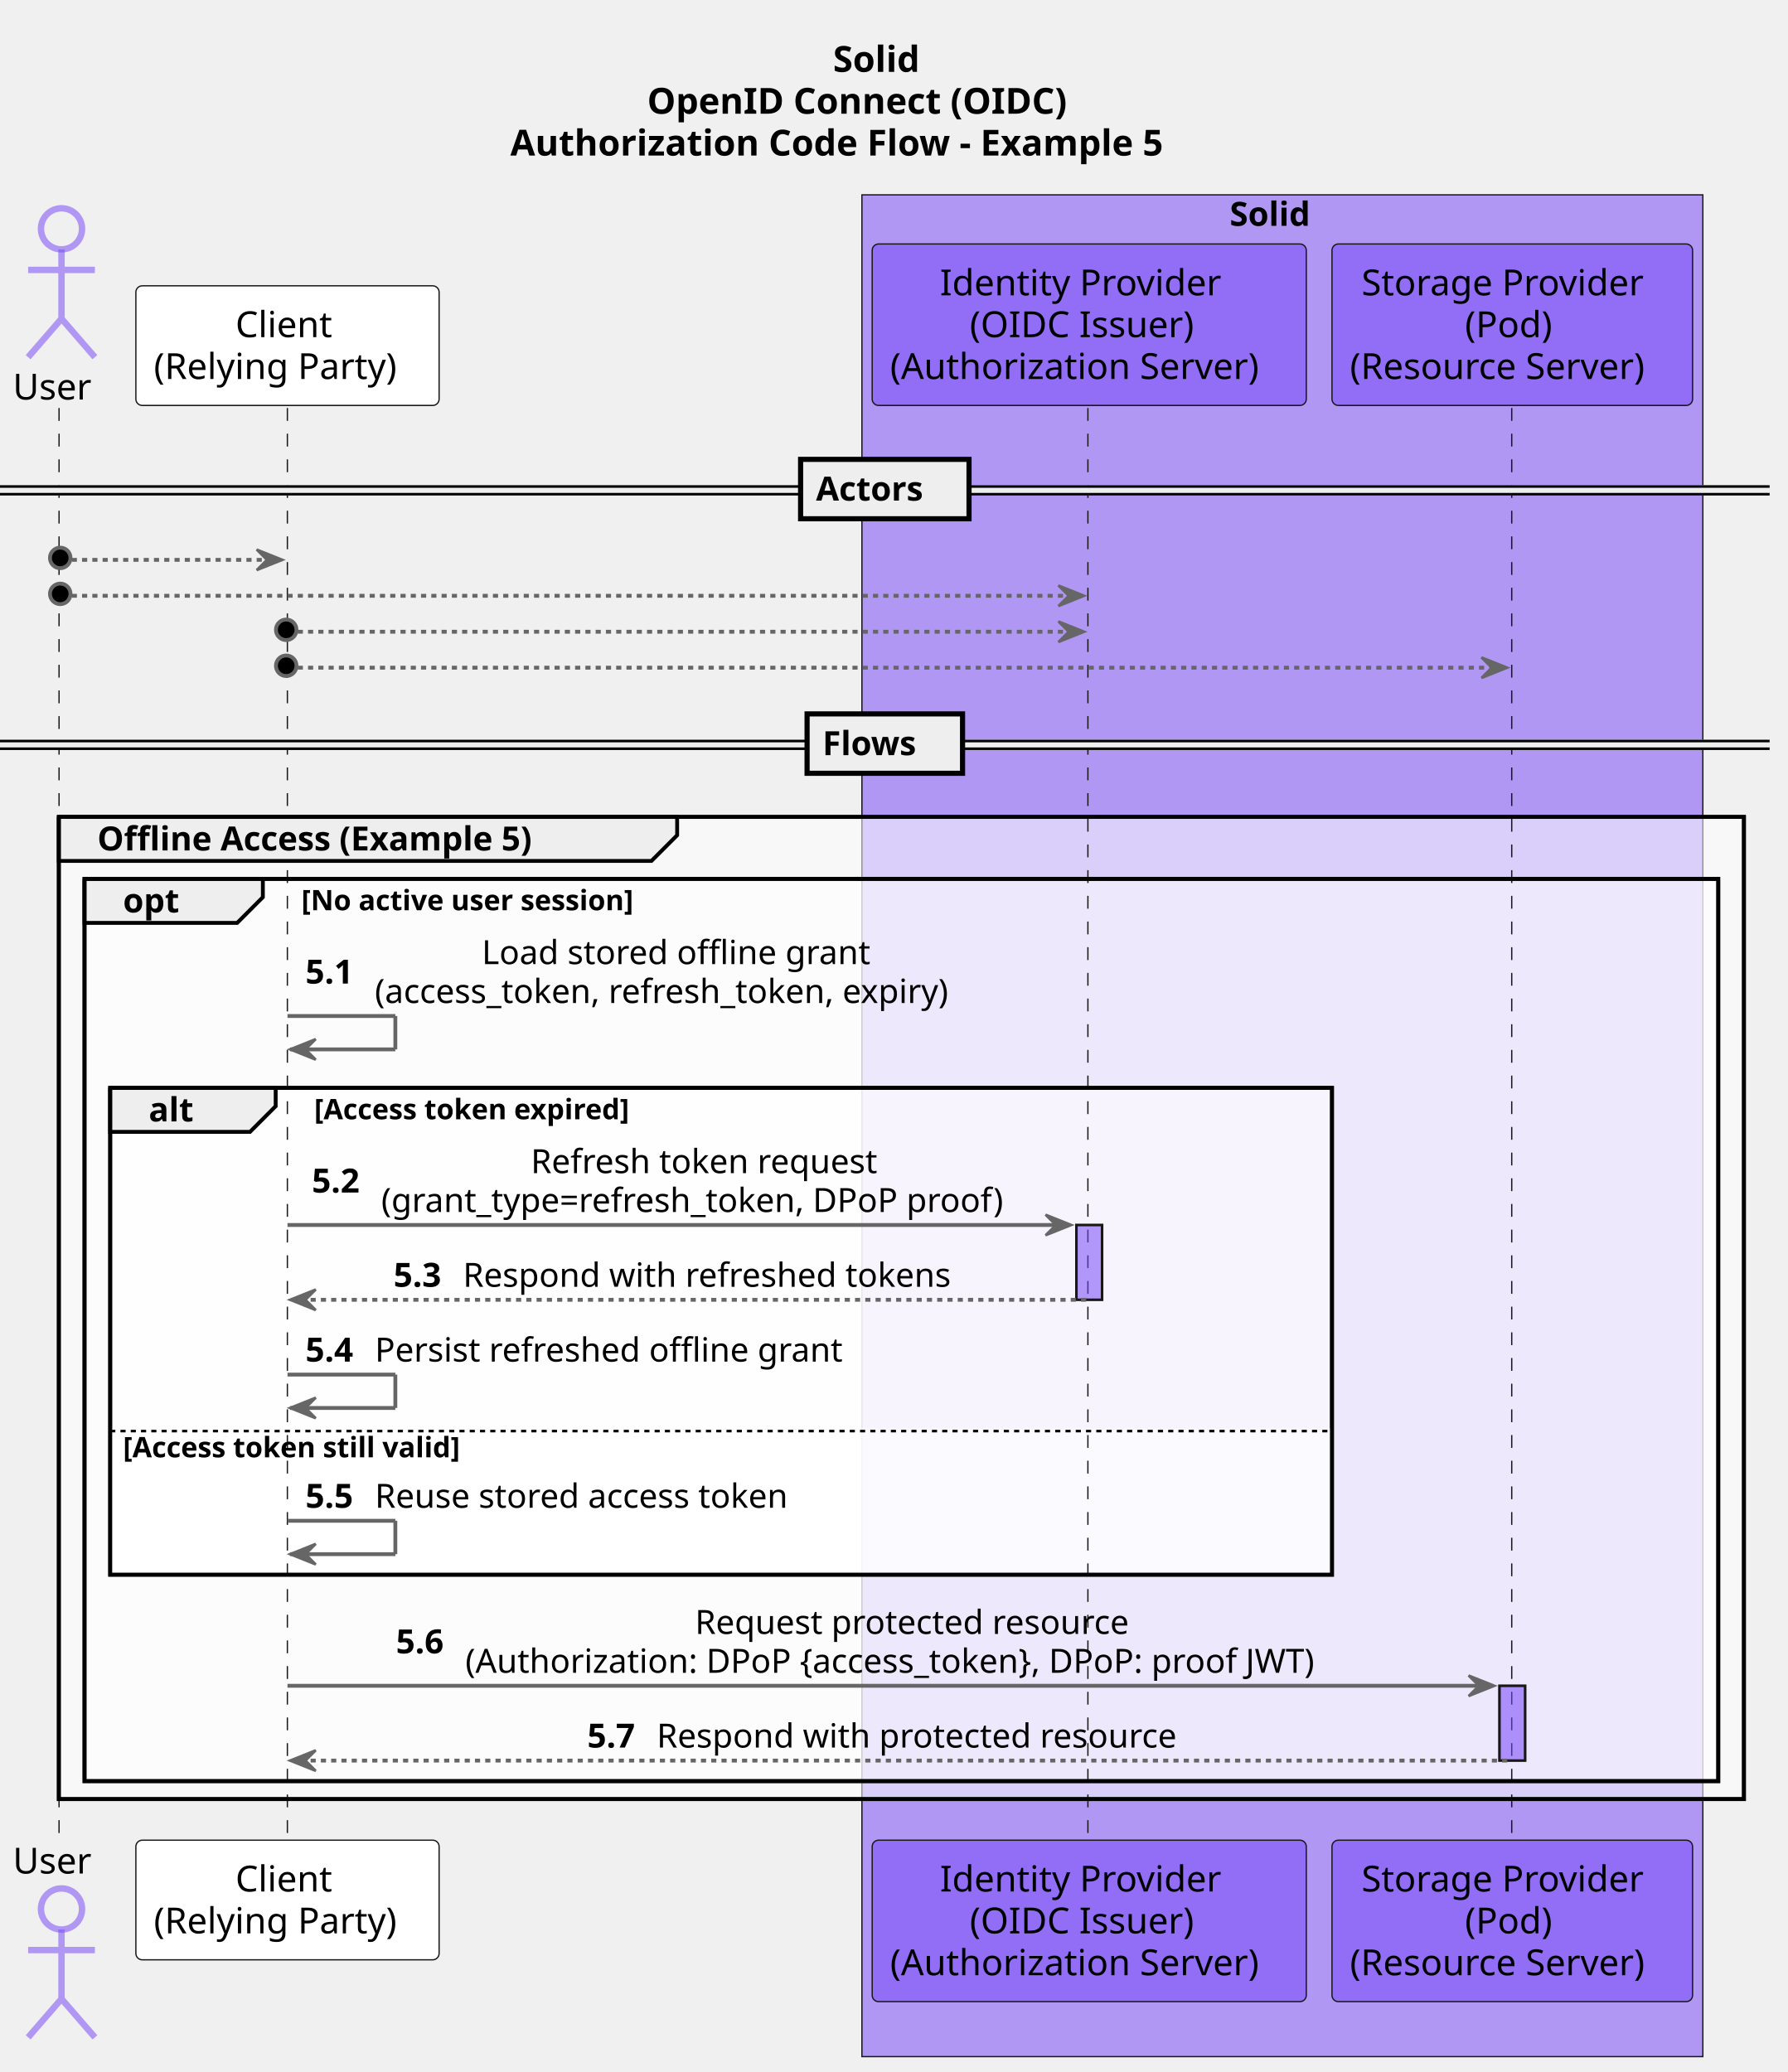
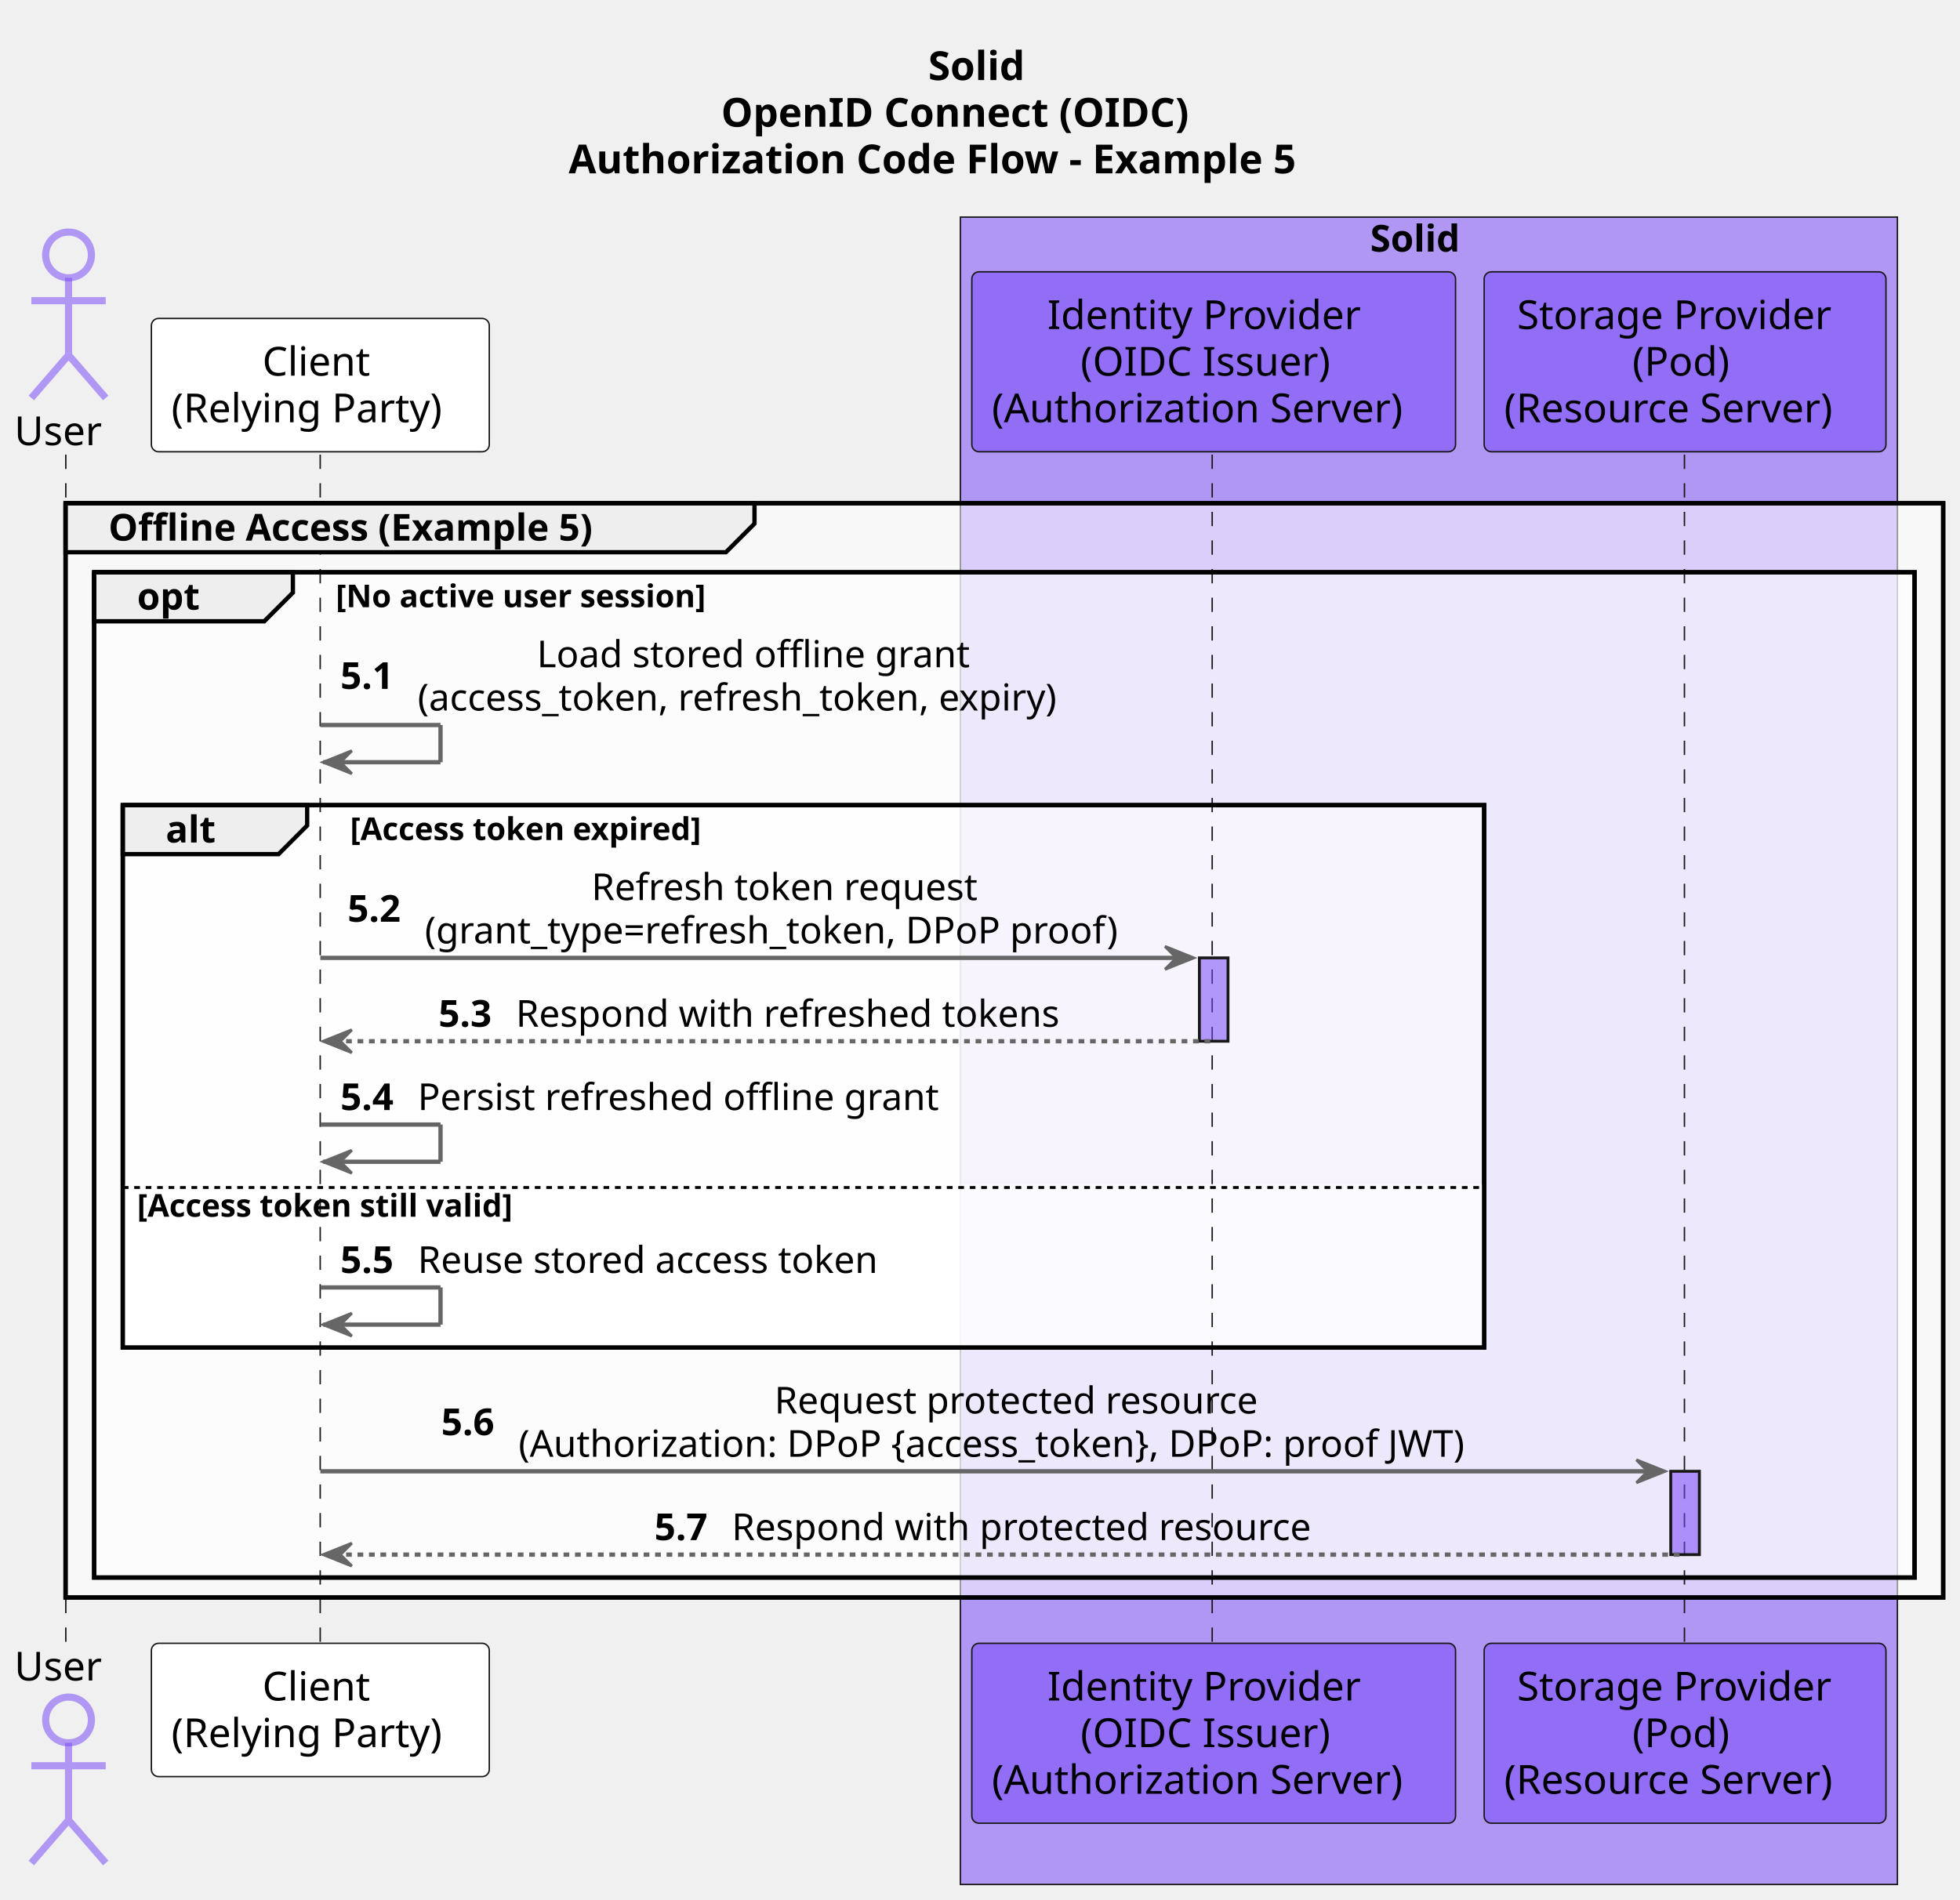
- <svg xmlns="http://www.w3.org/2000/svg" contentStyleType="text/css" data-diagram-type="SEQUENCE" height="807px" preserveAspectRatio="none" style="width:696px;height:807px;background:#FFFFFF;" version="1.1" viewBox="0 0 696 807" width="696px" zoomAndPan="magnify">
+ <svg xmlns="http://www.w3.org/2000/svg" contentStyleType="text/css" data-diagram-type="SEQUENCE" height="664px" preserveAspectRatio="none" style="width:685px;height:664px;background:#FFFFFF;" version="1.1" viewBox="0 0 685 664" width="685px" zoomAndPan="magnify">
  <defs />
  <g>
    <text fill="#000000" font-family="sans-serif" font-size="14" font-weight="bold" lengthAdjust="spacing" textLength="39.32" x="324.401" y="27.995">Solid</text>
    <text fill="#000000" font-family="sans-serif" font-size="14" font-weight="bold" lengthAdjust="spacing" textLength="184.078" x="252.022" y="44.292">OpenID Connect (OIDC)</text>
    <text fill="#000000" font-family="sans-serif" font-size="14" font-weight="bold" lengthAdjust="spacing" textLength="290.644" x="198.739" y="60.589">Authorization Code Flow - Example 5</text>
-     <rect fill="#784AF7" fill-opacity="0.533" height="725.117" style="stroke:#181818;stroke-width:0.5;" width="327.477" x="335.646" y="75.891" />
+     <rect fill="#784AF7" fill-opacity="0.533" height="582.852" style="stroke:#181818;stroke-width:0.5;" width="327.477" x="335.646" y="75.891" />
    <text fill="#000000" font-family="sans-serif" font-size="13" font-weight="bold" lengthAdjust="spacing" textLength="36.512" x="478.865" y="87.957">Solid</text>
    <g>
-       <rect fill="#784AF7" fill-opacity="0.533" height="29.133" style="stroke:#181818;stroke-width:1;" width="10" x="419.172" y="477.109" />
+       <rect fill="#784AF7" fill-opacity="0.533" height="29.133" style="stroke:#181818;stroke-width:1;" width="10" x="419.172" y="334.844" />
    </g>
    <g>
-       <rect fill="#784AF7" fill-opacity="0.533" height="29.133" style="stroke:#181818;stroke-width:1;" width="10" x="583.91" y="656.578" />
+       <rect fill="#784AF7" fill-opacity="0.533" height="29.133" style="stroke:#181818;stroke-width:1;" width="10" x="583.91" y="514.312" />
    </g>
-     <rect fill="#FFFFFF" fill-opacity="0.533" height="382.531" style="stroke:#000000;stroke-width:1.5;" width="656.212" x="22.91" y="318.18" />
-     <rect fill="#FFFFFF" fill-opacity="0.533" height="351.398" style="stroke:#000000;stroke-width:1.5;" width="636.212" x="32.91" y="342.312" />
-     <rect fill="#FFFFFF" fill-opacity="0.533" height="189.602" style="stroke:#000000;stroke-width:1.5;" width="475.788" x="42.91" y="423.711" />
-     <rect fill="#FFFFFF" fill-opacity="0.533" height="56.938" style="stroke:none;stroke-width:1;" width="475.788" x="42.91" y="556.375" />
+     <rect fill="#FFFFFF" fill-opacity="0.533" height="382.531" style="stroke:#000000;stroke-width:1.5;" width="656.212" x="22.91" y="175.914" />
+     <rect fill="#FFFFFF" fill-opacity="0.533" height="351.398" style="stroke:#000000;stroke-width:1.5;" width="636.212" x="32.91" y="200.047" />
+     <rect fill="#FFFFFF" fill-opacity="0.533" height="189.602" style="stroke:#000000;stroke-width:1.5;" width="475.788" x="42.91" y="281.445" />
+     <rect fill="#FFFFFF" fill-opacity="0.533" height="56.938" style="stroke:none;stroke-width:1;" width="475.788" x="42.91" y="414.109" />
    <g>
-       <rect fill="#000000" fill-opacity="0" height="558.797" width="8" x="19.955" y="158.914" />
-       <line style="stroke:#181818;stroke-width:0.5;stroke-dasharray:5,5;" x1="23" x2="23" y1="158.914" y2="717.711" />
+       <rect fill="#000000" fill-opacity="0" height="416.531" width="8" x="19.955" y="158.914" />
+       <line style="stroke:#181818;stroke-width:0.5;stroke-dasharray:5,5;" x1="23" x2="23" y1="158.914" y2="575.445" />
    </g>
    <g>
-       <rect fill="#000000" fill-opacity="0" height="558.797" width="8" x="107.956" y="158.914" />
-       <line style="stroke:#181818;stroke-width:0.5;stroke-dasharray:5,5;" x1="111.91" x2="111.91" y1="158.914" y2="717.711" />
+       <rect fill="#000000" fill-opacity="0" height="416.531" width="8" x="107.956" y="158.914" />
+       <line style="stroke:#181818;stroke-width:0.5;stroke-dasharray:5,5;" x1="111.91" x2="111.91" y1="158.914" y2="575.445" />
    </g>
    <g>
-       <rect fill="#000000" fill-opacity="0" height="558.797" width="8" x="420.172" y="158.914" />
-       <line style="stroke:#181818;stroke-width:0.5;stroke-dasharray:5,5;" x1="423.646" x2="423.646" y1="158.914" y2="717.711" />
+       <rect fill="#000000" fill-opacity="0" height="416.531" width="8" x="420.172" y="158.914" />
+       <line style="stroke:#181818;stroke-width:0.5;stroke-dasharray:5,5;" x1="423.646" x2="423.646" y1="158.914" y2="575.445" />
    </g>
    <g>
-       <rect fill="#000000" fill-opacity="0" height="558.797" width="8" x="584.91" y="158.914" />
-       <line style="stroke:#181818;stroke-width:0.5;stroke-dasharray:5,5;" x1="588.698" x2="588.698" y1="158.914" y2="717.711" />
+       <rect fill="#000000" fill-opacity="0" height="416.531" width="8" x="584.91" y="158.914" />
+       <line style="stroke:#181818;stroke-width:0.5;stroke-dasharray:5,5;" x1="588.698" x2="588.698" y1="158.914" y2="575.445" />
    </g>
    <g class="participant participant-head" data-participant="user">
      <text fill="#000000" font-family="sans-serif" font-size="14" lengthAdjust="spacing" textLength="31.91" x="5" y="155.612">User</text>
      <ellipse cx="23.955" cy="89.117" fill="none" rx="8" ry="8" style="stroke:#784AF788;stroke-width:2.5;" />
      <path d="M23.955,97.117 L23.955,124.117 M10.955,105.117 L36.955,105.117 M23.955,124.117 L10.955,139.117 M23.955,124.117 L36.955,139.117" fill="none" style="stroke:#784AF788;stroke-width:2.5;" />
    </g>
    <g class="participant participant-tail" data-participant="user">
-       <text fill="#000000" font-family="sans-serif" font-size="14" lengthAdjust="spacing" textLength="31.91" x="5" y="729.706">User</text>
-       <ellipse cx="23.955" cy="743.508" fill="none" rx="8" ry="8" style="stroke:#784AF788;stroke-width:2.5;" />
-       <path d="M23.955,751.508 L23.955,778.508 M10.955,759.508 L36.955,759.508 M23.955,778.508 L10.955,793.508 M23.955,778.508 L36.955,793.508" fill="none" style="stroke:#784AF788;stroke-width:2.5;" />
+       <text fill="#000000" font-family="sans-serif" font-size="14" lengthAdjust="spacing" textLength="31.91" x="5" y="587.44">User</text>
+       <ellipse cx="23.955" cy="601.242" fill="none" rx="8" ry="8" style="stroke:#784AF788;stroke-width:2.5;" />
+       <path d="M23.955,609.242 L23.955,636.242 M10.955,617.242 L36.955,617.242 M23.955,636.242 L10.955,651.242 M23.955,636.242 L36.955,651.242" fill="none" style="stroke:#784AF788;stroke-width:2.5;" />
    </g>
    <g class="participant participant-head" data-participant="app">
      <rect fill="#FFFFFF" height="46.594" rx="2.5" ry="2.5" style="stroke:#181818;stroke-width:0.5;" width="118.091" x="52.91" y="111.32" />
      <text fill="#000000" font-family="sans-serif" font-size="14" lengthAdjust="spacing" textLength="40.53" x="91.69" y="131.315">Client</text>
      <text fill="#000000" font-family="sans-serif" font-size="14" lengthAdjust="spacing" textLength="104.091" x="59.91" y="147.612">(Relying Party)</text>
    </g>
    <g class="participant participant-tail" data-participant="app">
-       <rect fill="#FFFFFF" height="46.594" rx="2.5" ry="2.5" style="stroke:#181818;stroke-width:0.5;" width="118.091" x="52.91" y="716.711" />
-       <text fill="#000000" font-family="sans-serif" font-size="14" lengthAdjust="spacing" textLength="40.53" x="91.69" y="736.706">Client</text>
-       <text fill="#000000" font-family="sans-serif" font-size="14" lengthAdjust="spacing" textLength="104.091" x="59.91" y="753.003">(Relying Party)</text>
+       <rect fill="#FFFFFF" height="46.594" rx="2.5" ry="2.5" style="stroke:#181818;stroke-width:0.5;" width="118.091" x="52.91" y="574.445" />
+       <text fill="#000000" font-family="sans-serif" font-size="14" lengthAdjust="spacing" textLength="40.53" x="91.69" y="594.44">Client</text>
+       <text fill="#000000" font-family="sans-serif" font-size="14" lengthAdjust="spacing" textLength="104.091" x="59.91" y="610.737">(Relying Party)</text>
    </g>
    <g class="participant participant-head" data-participant="solid.idp">
      <rect fill="#784AF7" fill-opacity="0.533" height="62.891" rx="2.5" ry="2.5" style="stroke:#181818;stroke-width:0.5;" width="169.053" x="339.646" y="95.023" />
      <text fill="#000000" font-family="sans-serif" font-size="14" lengthAdjust="spacing" textLength="116.3" x="366.022" y="115.019">Identity Provider</text>
      <text fill="#000000" font-family="sans-serif" font-size="14" lengthAdjust="spacing" textLength="93.037" x="377.653" y="131.315">(OIDC Issuer)</text>
      <text fill="#000000" font-family="sans-serif" font-size="14" lengthAdjust="spacing" textLength="155.053" x="346.646" y="147.612">(Authorization Server)</text>
    </g>
    <g class="participant participant-tail" data-participant="solid.idp">
-       <rect fill="#784AF7" fill-opacity="0.533" height="62.891" rx="2.5" ry="2.5" style="stroke:#181818;stroke-width:0.5;" width="169.053" x="339.646" y="716.711" />
-       <text fill="#000000" font-family="sans-serif" font-size="14" lengthAdjust="spacing" textLength="116.3" x="366.022" y="736.706">Identity Provider</text>
-       <text fill="#000000" font-family="sans-serif" font-size="14" lengthAdjust="spacing" textLength="93.037" x="377.653" y="753.003">(OIDC Issuer)</text>
-       <text fill="#000000" font-family="sans-serif" font-size="14" lengthAdjust="spacing" textLength="155.053" x="346.646" y="769.3">(Authorization Server)</text>
+       <rect fill="#784AF7" fill-opacity="0.533" height="62.891" rx="2.5" ry="2.5" style="stroke:#181818;stroke-width:0.5;" width="169.053" x="339.646" y="574.445" />
+       <text fill="#000000" font-family="sans-serif" font-size="14" lengthAdjust="spacing" textLength="116.3" x="366.022" y="594.44">Identity Provider</text>
+       <text fill="#000000" font-family="sans-serif" font-size="14" lengthAdjust="spacing" textLength="93.037" x="377.653" y="610.737">(OIDC Issuer)</text>
+       <text fill="#000000" font-family="sans-serif" font-size="14" lengthAdjust="spacing" textLength="155.053" x="346.646" y="627.034">(Authorization Server)</text>
    </g>
    <g class="participant participant-head" data-participant="solid.pod">
      <rect fill="#784AF7" fill-opacity="0.533" height="62.891" rx="2.5" ry="2.5" style="stroke:#181818;stroke-width:0.5;" width="140.424" x="518.698" y="95.023" />
      <text fill="#000000" font-family="sans-serif" font-size="14" lengthAdjust="spacing" textLength="117.421" x="530.2" y="115.019">Storage Provider</text>
      <text fill="#000000" font-family="sans-serif" font-size="14" lengthAdjust="spacing" textLength="36.818" x="570.501" y="131.315">(Pod)</text>
      <text fill="#000000" font-family="sans-serif" font-size="14" lengthAdjust="spacing" textLength="126.424" x="525.698" y="147.612">(Resource Server)</text>
    </g>
    <g class="participant participant-tail" data-participant="solid.pod">
-       <rect fill="#784AF7" fill-opacity="0.533" height="62.891" rx="2.5" ry="2.5" style="stroke:#181818;stroke-width:0.5;" width="140.424" x="518.698" y="716.711" />
-       <text fill="#000000" font-family="sans-serif" font-size="14" lengthAdjust="spacing" textLength="117.421" x="530.2" y="736.706">Storage Provider</text>
-       <text fill="#000000" font-family="sans-serif" font-size="14" lengthAdjust="spacing" textLength="36.818" x="570.501" y="753.003">(Pod)</text>
-       <text fill="#000000" font-family="sans-serif" font-size="14" lengthAdjust="spacing" textLength="126.424" x="525.698" y="769.3">(Resource Server)</text>
+       <rect fill="#784AF7" fill-opacity="0.533" height="62.891" rx="2.5" ry="2.5" style="stroke:#181818;stroke-width:0.5;" width="140.424" x="518.698" y="574.445" />
+       <text fill="#000000" font-family="sans-serif" font-size="14" lengthAdjust="spacing" textLength="117.421" x="530.2" y="594.44">Storage Provider</text>
+       <text fill="#000000" font-family="sans-serif" font-size="14" lengthAdjust="spacing" textLength="36.818" x="570.501" y="610.737">(Pod)</text>
+       <text fill="#000000" font-family="sans-serif" font-size="14" lengthAdjust="spacing" textLength="126.424" x="525.698" y="627.034">(Resource Server)</text>
    </g>
    <g>
-       <rect fill="#784AF7" fill-opacity="0.533" height="29.133" style="stroke:#181818;stroke-width:1;" width="10" x="419.172" y="477.109" />
+       <rect fill="#784AF7" fill-opacity="0.533" height="29.133" style="stroke:#181818;stroke-width:1;" width="10" x="419.172" y="334.844" />
    </g>
    <g>
-       <rect fill="#784AF7" fill-opacity="0.533" height="29.133" style="stroke:#181818;stroke-width:1;" width="10" x="583.91" y="656.578" />
+       <rect fill="#784AF7" fill-opacity="0.533" height="29.133" style="stroke:#181818;stroke-width:1;" width="10" x="583.91" y="514.312" />
    </g>
-     <rect fill="#EEEEEE" height="3" style="stroke:#EEEEEE;stroke-width:1;" width="689.122" x="0" y="189.481" />
-     <line style="stroke:#000000;stroke-width:1;" x1="0" x2="689.122" y1="189.481" y2="189.481" />
-     <line style="stroke:#000000;stroke-width:1;" x1="0" x2="689.122" y1="192.481" y2="192.481" />
-     <rect fill="#EEEEEE" height="23.133" style="stroke:#000000;stroke-width:2;" width="65.587" x="311.767" y="178.914" />
-     <text fill="#000000" font-family="sans-serif" font-size="13" font-weight="bold" lengthAdjust="spacing" textLength="47.062" x="317.767" y="194.981">Actors</text>
-     <g class="message" data-participant-1="user" data-participant-2="app">
-       <ellipse cx="23.455" cy="217.297" fill="#000000" rx="4" ry="4" style="stroke:#666666;stroke-width:1.5;" />
-       <polygon fill="#666666" points="99.956,214.047,109.956,218.047,99.956,222.047,103.956,218.047" style="stroke:#666666;stroke-width:1;" />
-       <line style="stroke:#666666;stroke-width:1.5;stroke-dasharray:2,2;" x1="27.955" x2="105.956" y1="218.047" y2="218.047" />
+     <path d="M22.91,175.914 L263.691,175.914 L263.691,183.047 L253.691,193.047 L22.91,193.047 L22.91,175.914" fill="#EEEEEE" style="stroke:#000000;stroke-width:1.5;" />
+     <rect fill="none" height="382.531" style="stroke:#000000;stroke-width:1.5;" width="656.212" x="22.91" y="175.914" />
+     <text fill="#000000" font-family="sans-serif" font-size="13" font-weight="bold" lengthAdjust="spacing" textLength="195.781" x="37.91" y="188.981">Offline Access (Example 5)</text>
+     <path d="M32.91,200.047 L102.361,200.047 L102.361,207.18 L92.361,217.18 L32.91,217.18 L32.91,200.047" fill="#EEEEEE" style="stroke:#000000;stroke-width:1.5;" />
+     <rect fill="none" height="351.398" style="stroke:#000000;stroke-width:1.5;" width="636.212" x="32.91" y="200.047" />
+     <text fill="#000000" font-family="sans-serif" font-size="13" font-weight="bold" lengthAdjust="spacing" textLength="24.451" x="47.91" y="213.114">opt</text>
+     <text fill="#000000" font-family="sans-serif" font-size="11" font-weight="bold" lengthAdjust="spacing" textLength="149.435" x="117.361" y="212.257">[No active user session]</text>
+     <g class="message" data-participant-1="app" data-participant-2="app">
+       <line style="stroke:#666666;stroke-width:1.5;" x1="111.956" x2="153.956" y1="253.445" y2="253.445" />
+       <line style="stroke:#666666;stroke-width:1.5;" x1="153.956" x2="153.956" y1="253.445" y2="266.445" />
+       <line style="stroke:#666666;stroke-width:1.5;" x1="112.956" x2="153.956" y1="266.445" y2="266.445" />
+       <polygon fill="#666666" points="122.956,262.445,112.956,266.445,122.956,270.445,118.956,266.445" style="stroke:#666666;stroke-width:1;" />
+       <text fill="#000000" font-family="sans-serif" font-size="13" font-weight="bold" lengthAdjust="spacing" textLength="23.029" x="118.956" y="240.813">5.1</text>
+       <text fill="#000000" font-family="sans-serif" font-size="13" lengthAdjust="spacing" textLength="160.697" x="187.625" y="233.247">Load stored offline grant</text>
+       <text fill="#000000" font-family="sans-serif" font-size="13" lengthAdjust="spacing" textLength="243.978" x="145.985" y="248.379">(access_token, refresh_token, expiry)</text>
    </g>
-     <g class="message" data-participant-1="user" data-participant-2="solid.idp">
-       <ellipse cx="23.455" cy="231.297" fill="#000000" rx="4" ry="4" style="stroke:#666666;stroke-width:1.5;" />
-       <polygon fill="#666666" points="412.172,228.047,422.172,232.047,412.172,236.047,416.172,232.047" style="stroke:#666666;stroke-width:1;" />
-       <line style="stroke:#666666;stroke-width:1.5;stroke-dasharray:2,2;" x1="27.955" x2="418.172" y1="232.047" y2="232.047" />
+     <path d="M42.91,281.445 L107.353,281.445 L107.353,288.578 L97.353,298.578 L42.91,298.578 L42.91,281.445" fill="#EEEEEE" style="stroke:#000000;stroke-width:1.5;" />
+     <rect fill="none" height="189.602" style="stroke:#000000;stroke-width:1.5;" width="475.788" x="42.91" y="281.445" />
+     <text fill="#000000" font-family="sans-serif" font-size="13" font-weight="bold" lengthAdjust="spacing" textLength="19.443" x="57.91" y="294.512">alt</text>
+     <text fill="#000000" font-family="sans-serif" font-size="11" font-weight="bold" lengthAdjust="spacing" textLength="142.205" x="122.353" y="293.656">[Access token expired]</text>
+     <g class="message" data-participant-1="app" data-participant-2="solid.idp">
+       <polygon fill="#666666" points="407.172,330.844,417.172,334.844,407.172,338.844,411.172,334.844" style="stroke:#666666;stroke-width:1;" />
+       <line style="stroke:#666666;stroke-width:1.5;" x1="111.956" x2="413.172" y1="334.844" y2="334.844" />
+       <text fill="#000000" font-family="sans-serif" font-size="13" font-weight="bold" lengthAdjust="spacing" textLength="23.029" x="121.456" y="322.211">5.2</text>
+       <text fill="#000000" font-family="sans-serif" font-size="13" lengthAdjust="spacing" textLength="144.746" x="206.706" y="314.645">Refresh token request</text>
+       <text fill="#000000" font-family="sans-serif" font-size="13" lengthAdjust="spacing" textLength="261.187" x="148.485" y="329.778">(grant_type=refresh_token, DPoP proof)</text>
    </g>
-     <g class="message" data-participant-1="app" data-participant-2="solid.idp">
-       <ellipse cx="111.456" cy="245.297" fill="#000000" rx="4" ry="4" style="stroke:#666666;stroke-width:1.5;" />
-       <polygon fill="#666666" points="412.172,242.047,422.172,246.047,412.172,250.047,416.172,246.047" style="stroke:#666666;stroke-width:1;" />
-       <line style="stroke:#666666;stroke-width:1.5;stroke-dasharray:2,2;" x1="115.956" x2="418.172" y1="246.047" y2="246.047" />
+     <g class="message" data-participant-1="solid.idp" data-participant-2="app">
+       <polygon fill="#666666" points="122.956,359.977,112.956,363.977,122.956,367.977,118.956,363.977" style="stroke:#666666;stroke-width:1;" />
+       <line style="stroke:#666666;stroke-width:1.5;stroke-dasharray:2,2;" x1="116.956" x2="423.172" y1="363.977" y2="363.977" />
+       <text fill="#000000" font-family="sans-serif" font-size="13" font-weight="bold" lengthAdjust="spacing" textLength="23.029" x="153.253" y="358.911">5.3</text>
+       <text fill="#000000" font-family="sans-serif" font-size="13" lengthAdjust="spacing" textLength="202.592" x="180.282" y="358.911">Respond with refreshed tokens</text>
+     </g>
+     <g class="message" data-participant-1="app" data-participant-2="app">
+       <line style="stroke:#666666;stroke-width:1.5;" x1="111.956" x2="153.956" y1="393.109" y2="393.109" />
+       <line style="stroke:#666666;stroke-width:1.5;" x1="153.956" x2="153.956" y1="393.109" y2="406.109" />
+       <line style="stroke:#666666;stroke-width:1.5;" x1="112.956" x2="153.956" y1="406.109" y2="406.109" />
+       <polygon fill="#666666" points="122.956,402.109,112.956,406.109,122.956,410.109,118.956,406.109" style="stroke:#666666;stroke-width:1;" />
+       <text fill="#000000" font-family="sans-serif" font-size="13" font-weight="bold" lengthAdjust="spacing" textLength="23.029" x="118.956" y="388.043">5.4</text>
+       <text fill="#000000" font-family="sans-serif" font-size="13" lengthAdjust="spacing" textLength="193.826" x="145.985" y="388.043">Persist refreshed offline grant</text>
+     </g>
+     <line style="stroke:#000000;stroke-width:1;stroke-dasharray:2,2;" x1="42.91" x2="518.698" y1="415.109" y2="415.109" />
+     <text fill="#000000" font-family="sans-serif" font-size="11" font-weight="bold" lengthAdjust="spacing" textLength="152.201" x="47.91" y="425.32">[Access token still valid]</text>
+     <g class="message" data-participant-1="app" data-participant-2="app">
+       <line style="stroke:#666666;stroke-width:1.5;" x1="111.956" x2="153.956" y1="450.047" y2="450.047" />
+       <line style="stroke:#666666;stroke-width:1.5;" x1="153.956" x2="153.956" y1="450.047" y2="463.047" />
+       <line style="stroke:#666666;stroke-width:1.5;" x1="112.956" x2="153.956" y1="463.047" y2="463.047" />
+       <polygon fill="#666666" points="122.956,459.047,112.956,463.047,122.956,467.047,118.956,463.047" style="stroke:#666666;stroke-width:1;" />
+       <text fill="#000000" font-family="sans-serif" font-size="13" font-weight="bold" lengthAdjust="spacing" textLength="23.029" x="118.956" y="444.981">5.5</text>
+       <text fill="#000000" font-family="sans-serif" font-size="13" lengthAdjust="spacing" textLength="174.478" x="145.985" y="444.981">Reuse stored access token</text>
    </g>
    <g class="message" data-participant-1="app" data-participant-2="solid.pod">
-       <ellipse cx="111.456" cy="259.297" fill="#000000" rx="4" ry="4" style="stroke:#666666;stroke-width:1.5;" />
-       <polygon fill="#666666" points="576.91,256.047,586.91,260.047,576.91,264.047,580.91,260.047" style="stroke:#666666;stroke-width:1;" />
-       <line style="stroke:#666666;stroke-width:1.5;stroke-dasharray:2,2;" x1="115.956" x2="582.91" y1="260.047" y2="260.047" />
-     </g>
-     <rect fill="#EEEEEE" height="3" style="stroke:#EEEEEE;stroke-width:1;" width="689.122" x="0" y="288.613" />
-     <line style="stroke:#000000;stroke-width:1;" x1="0" x2="689.122" y1="288.613" y2="288.613" />
-     <line style="stroke:#000000;stroke-width:1;" x1="0" x2="689.122" y1="291.613" y2="291.613" />
-     <rect fill="#EEEEEE" height="23.133" style="stroke:#000000;stroke-width:2;" width="60.541" x="314.291" y="278.047" />
-     <text fill="#000000" font-family="sans-serif" font-size="13" font-weight="bold" lengthAdjust="spacing" textLength="42.015" x="320.291" y="294.114">Flows</text>
-     <path d="M22.91,318.18 L263.691,318.18 L263.691,325.312 L253.691,335.312 L22.91,335.312 L22.91,318.18" fill="#EEEEEE" style="stroke:#000000;stroke-width:1.5;" />
-     <rect fill="none" height="382.531" style="stroke:#000000;stroke-width:1.5;" width="656.212" x="22.91" y="318.18" />
-     <text fill="#000000" font-family="sans-serif" font-size="13" font-weight="bold" lengthAdjust="spacing" textLength="195.781" x="37.91" y="331.247">Offline Access (Example 5)</text>
-     <path d="M32.91,342.312 L102.361,342.312 L102.361,349.445 L92.361,359.445 L32.91,359.445 L32.91,342.312" fill="#EEEEEE" style="stroke:#000000;stroke-width:1.5;" />
-     <rect fill="none" height="351.398" style="stroke:#000000;stroke-width:1.5;" width="636.212" x="32.91" y="342.312" />
-     <text fill="#000000" font-family="sans-serif" font-size="13" font-weight="bold" lengthAdjust="spacing" textLength="24.451" x="47.91" y="355.379">opt</text>
-     <text fill="#000000" font-family="sans-serif" font-size="11" font-weight="bold" lengthAdjust="spacing" textLength="149.435" x="117.361" y="354.523">[No active user session]</text>
-     <g class="message" data-participant-1="app" data-participant-2="app">
-       <line style="stroke:#666666;stroke-width:1.5;" x1="111.956" x2="153.956" y1="395.711" y2="395.711" />
-       <line style="stroke:#666666;stroke-width:1.5;" x1="153.956" x2="153.956" y1="395.711" y2="408.711" />
-       <line style="stroke:#666666;stroke-width:1.5;" x1="112.956" x2="153.956" y1="408.711" y2="408.711" />
-       <polygon fill="#666666" points="122.956,404.711,112.956,408.711,122.956,412.711,118.956,408.711" style="stroke:#666666;stroke-width:1;" />
-       <text fill="#000000" font-family="sans-serif" font-size="13" font-weight="bold" lengthAdjust="spacing" textLength="23.029" x="118.956" y="383.079">5.1</text>
-       <text fill="#000000" font-family="sans-serif" font-size="13" lengthAdjust="spacing" textLength="160.697" x="187.625" y="375.512">Load stored offline grant</text>
-       <text fill="#000000" font-family="sans-serif" font-size="13" lengthAdjust="spacing" textLength="243.978" x="145.985" y="390.645">(access_token, refresh_token, expiry)</text>
-     </g>
-     <path d="M42.91,423.711 L107.353,423.711 L107.353,430.844 L97.353,440.844 L42.91,440.844 L42.91,423.711" fill="#EEEEEE" style="stroke:#000000;stroke-width:1.5;" />
-     <rect fill="none" height="189.602" style="stroke:#000000;stroke-width:1.5;" width="475.788" x="42.91" y="423.711" />
-     <text fill="#000000" font-family="sans-serif" font-size="13" font-weight="bold" lengthAdjust="spacing" textLength="19.443" x="57.91" y="436.778">alt</text>
-     <text fill="#000000" font-family="sans-serif" font-size="11" font-weight="bold" lengthAdjust="spacing" textLength="142.205" x="122.353" y="435.921">[Access token expired]</text>
-     <g class="message" data-participant-1="app" data-participant-2="solid.idp">
-       <polygon fill="#666666" points="407.172,473.109,417.172,477.109,407.172,481.109,411.172,477.109" style="stroke:#666666;stroke-width:1;" />
-       <line style="stroke:#666666;stroke-width:1.5;" x1="111.956" x2="413.172" y1="477.109" y2="477.109" />
-       <text fill="#000000" font-family="sans-serif" font-size="13" font-weight="bold" lengthAdjust="spacing" textLength="23.029" x="121.456" y="464.477">5.2</text>
-       <text fill="#000000" font-family="sans-serif" font-size="13" lengthAdjust="spacing" textLength="144.746" x="206.706" y="456.911">Refresh token request</text>
-       <text fill="#000000" font-family="sans-serif" font-size="13" lengthAdjust="spacing" textLength="261.187" x="148.485" y="472.043">(grant_type=refresh_token, DPoP proof)</text>
-     </g>
-     <g class="message" data-participant-1="solid.idp" data-participant-2="app">
-       <polygon fill="#666666" points="122.956,502.242,112.956,506.242,122.956,510.242,118.956,506.242" style="stroke:#666666;stroke-width:1;" />
-       <line style="stroke:#666666;stroke-width:1.5;stroke-dasharray:2,2;" x1="116.956" x2="423.172" y1="506.242" y2="506.242" />
-       <text fill="#000000" font-family="sans-serif" font-size="13" font-weight="bold" lengthAdjust="spacing" textLength="23.029" x="153.253" y="501.176">5.3</text>
-       <text fill="#000000" font-family="sans-serif" font-size="13" lengthAdjust="spacing" textLength="202.592" x="180.282" y="501.176">Respond with refreshed tokens</text>
-     </g>
-     <g class="message" data-participant-1="app" data-participant-2="app">
-       <line style="stroke:#666666;stroke-width:1.5;" x1="111.956" x2="153.956" y1="535.375" y2="535.375" />
-       <line style="stroke:#666666;stroke-width:1.5;" x1="153.956" x2="153.956" y1="535.375" y2="548.375" />
-       <line style="stroke:#666666;stroke-width:1.5;" x1="112.956" x2="153.956" y1="548.375" y2="548.375" />
-       <polygon fill="#666666" points="122.956,544.375,112.956,548.375,122.956,552.375,118.956,548.375" style="stroke:#666666;stroke-width:1;" />
-       <text fill="#000000" font-family="sans-serif" font-size="13" font-weight="bold" lengthAdjust="spacing" textLength="23.029" x="118.956" y="530.309">5.4</text>
-       <text fill="#000000" font-family="sans-serif" font-size="13" lengthAdjust="spacing" textLength="193.826" x="145.985" y="530.309">Persist refreshed offline grant</text>
-     </g>
-     <line style="stroke:#000000;stroke-width:1;stroke-dasharray:2,2;" x1="42.91" x2="518.698" y1="557.375" y2="557.375" />
-     <text fill="#000000" font-family="sans-serif" font-size="11" font-weight="bold" lengthAdjust="spacing" textLength="152.201" x="47.91" y="567.585">[Access token still valid]</text>
-     <g class="message" data-participant-1="app" data-participant-2="app">
-       <line style="stroke:#666666;stroke-width:1.5;" x1="111.956" x2="153.956" y1="592.312" y2="592.312" />
-       <line style="stroke:#666666;stroke-width:1.5;" x1="153.956" x2="153.956" y1="592.312" y2="605.312" />
-       <line style="stroke:#666666;stroke-width:1.5;" x1="112.956" x2="153.956" y1="605.312" y2="605.312" />
-       <polygon fill="#666666" points="122.956,601.312,112.956,605.312,122.956,609.312,118.956,605.312" style="stroke:#666666;stroke-width:1;" />
-       <text fill="#000000" font-family="sans-serif" font-size="13" font-weight="bold" lengthAdjust="spacing" textLength="23.029" x="118.956" y="587.247">5.5</text>
-       <text fill="#000000" font-family="sans-serif" font-size="13" lengthAdjust="spacing" textLength="174.478" x="145.985" y="587.247">Reuse stored access token</text>
-     </g>
-     <g class="message" data-participant-1="app" data-participant-2="solid.pod">
-       <polygon fill="#666666" points="571.91,652.578,581.91,656.578,571.91,660.578,575.91,656.578" style="stroke:#666666;stroke-width:1;" />
-       <line style="stroke:#666666;stroke-width:1.5;" x1="111.956" x2="577.91" y1="656.578" y2="656.578" />
-       <text fill="#000000" font-family="sans-serif" font-size="13" font-weight="bold" lengthAdjust="spacing" textLength="23.029" x="154.205" y="643.946">5.6</text>
-       <text fill="#000000" font-family="sans-serif" font-size="13" lengthAdjust="spacing" textLength="181.594" x="270.651" y="636.379">Request protected resource</text>
-       <text fill="#000000" font-family="sans-serif" font-size="13" lengthAdjust="spacing" textLength="360.426" x="181.234" y="651.512">(Authorization: DPoP {access_token}, DPoP: proof JWT)</text>
+       <polygon fill="#666666" points="571.91,510.312,581.91,514.312,571.91,518.312,575.91,514.312" style="stroke:#666666;stroke-width:1;" />
+       <line style="stroke:#666666;stroke-width:1.5;" x1="111.956" x2="577.91" y1="514.312" y2="514.312" />
+       <text fill="#000000" font-family="sans-serif" font-size="13" font-weight="bold" lengthAdjust="spacing" textLength="23.029" x="154.205" y="501.68">5.6</text>
+       <text fill="#000000" font-family="sans-serif" font-size="13" lengthAdjust="spacing" textLength="181.594" x="270.651" y="494.114">Request protected resource</text>
+       <text fill="#000000" font-family="sans-serif" font-size="13" lengthAdjust="spacing" textLength="360.426" x="181.234" y="509.247">(Authorization: DPoP {access_token}, DPoP: proof JWT)</text>
    </g>
    <g class="message" data-participant-1="solid.pod" data-participant-2="app">
-       <polygon fill="#666666" points="122.956,681.711,112.956,685.711,122.956,689.711,118.956,685.711" style="stroke:#666666;stroke-width:1;" />
-       <line style="stroke:#666666;stroke-width:1.5;stroke-dasharray:2,2;" x1="116.956" x2="587.91" y1="685.711" y2="685.711" />
-       <text fill="#000000" font-family="sans-serif" font-size="13" font-weight="bold" lengthAdjust="spacing" textLength="23.029" x="228.71" y="680.645">5.7</text>
-       <text fill="#000000" font-family="sans-serif" font-size="13" lengthAdjust="spacing" textLength="216.417" x="255.739" y="680.645">Respond with protected resource</text>
+       <polygon fill="#666666" points="122.956,539.445,112.956,543.445,122.956,547.445,118.956,543.445" style="stroke:#666666;stroke-width:1;" />
+       <line style="stroke:#666666;stroke-width:1.5;stroke-dasharray:2,2;" x1="116.956" x2="587.91" y1="543.445" y2="543.445" />
+       <text fill="#000000" font-family="sans-serif" font-size="13" font-weight="bold" lengthAdjust="spacing" textLength="23.029" x="228.71" y="538.379">5.7</text>
+       <text fill="#000000" font-family="sans-serif" font-size="13" lengthAdjust="spacing" textLength="216.417" x="255.739" y="538.379">Respond with protected resource</text>
    </g>
  </g>
</svg>
